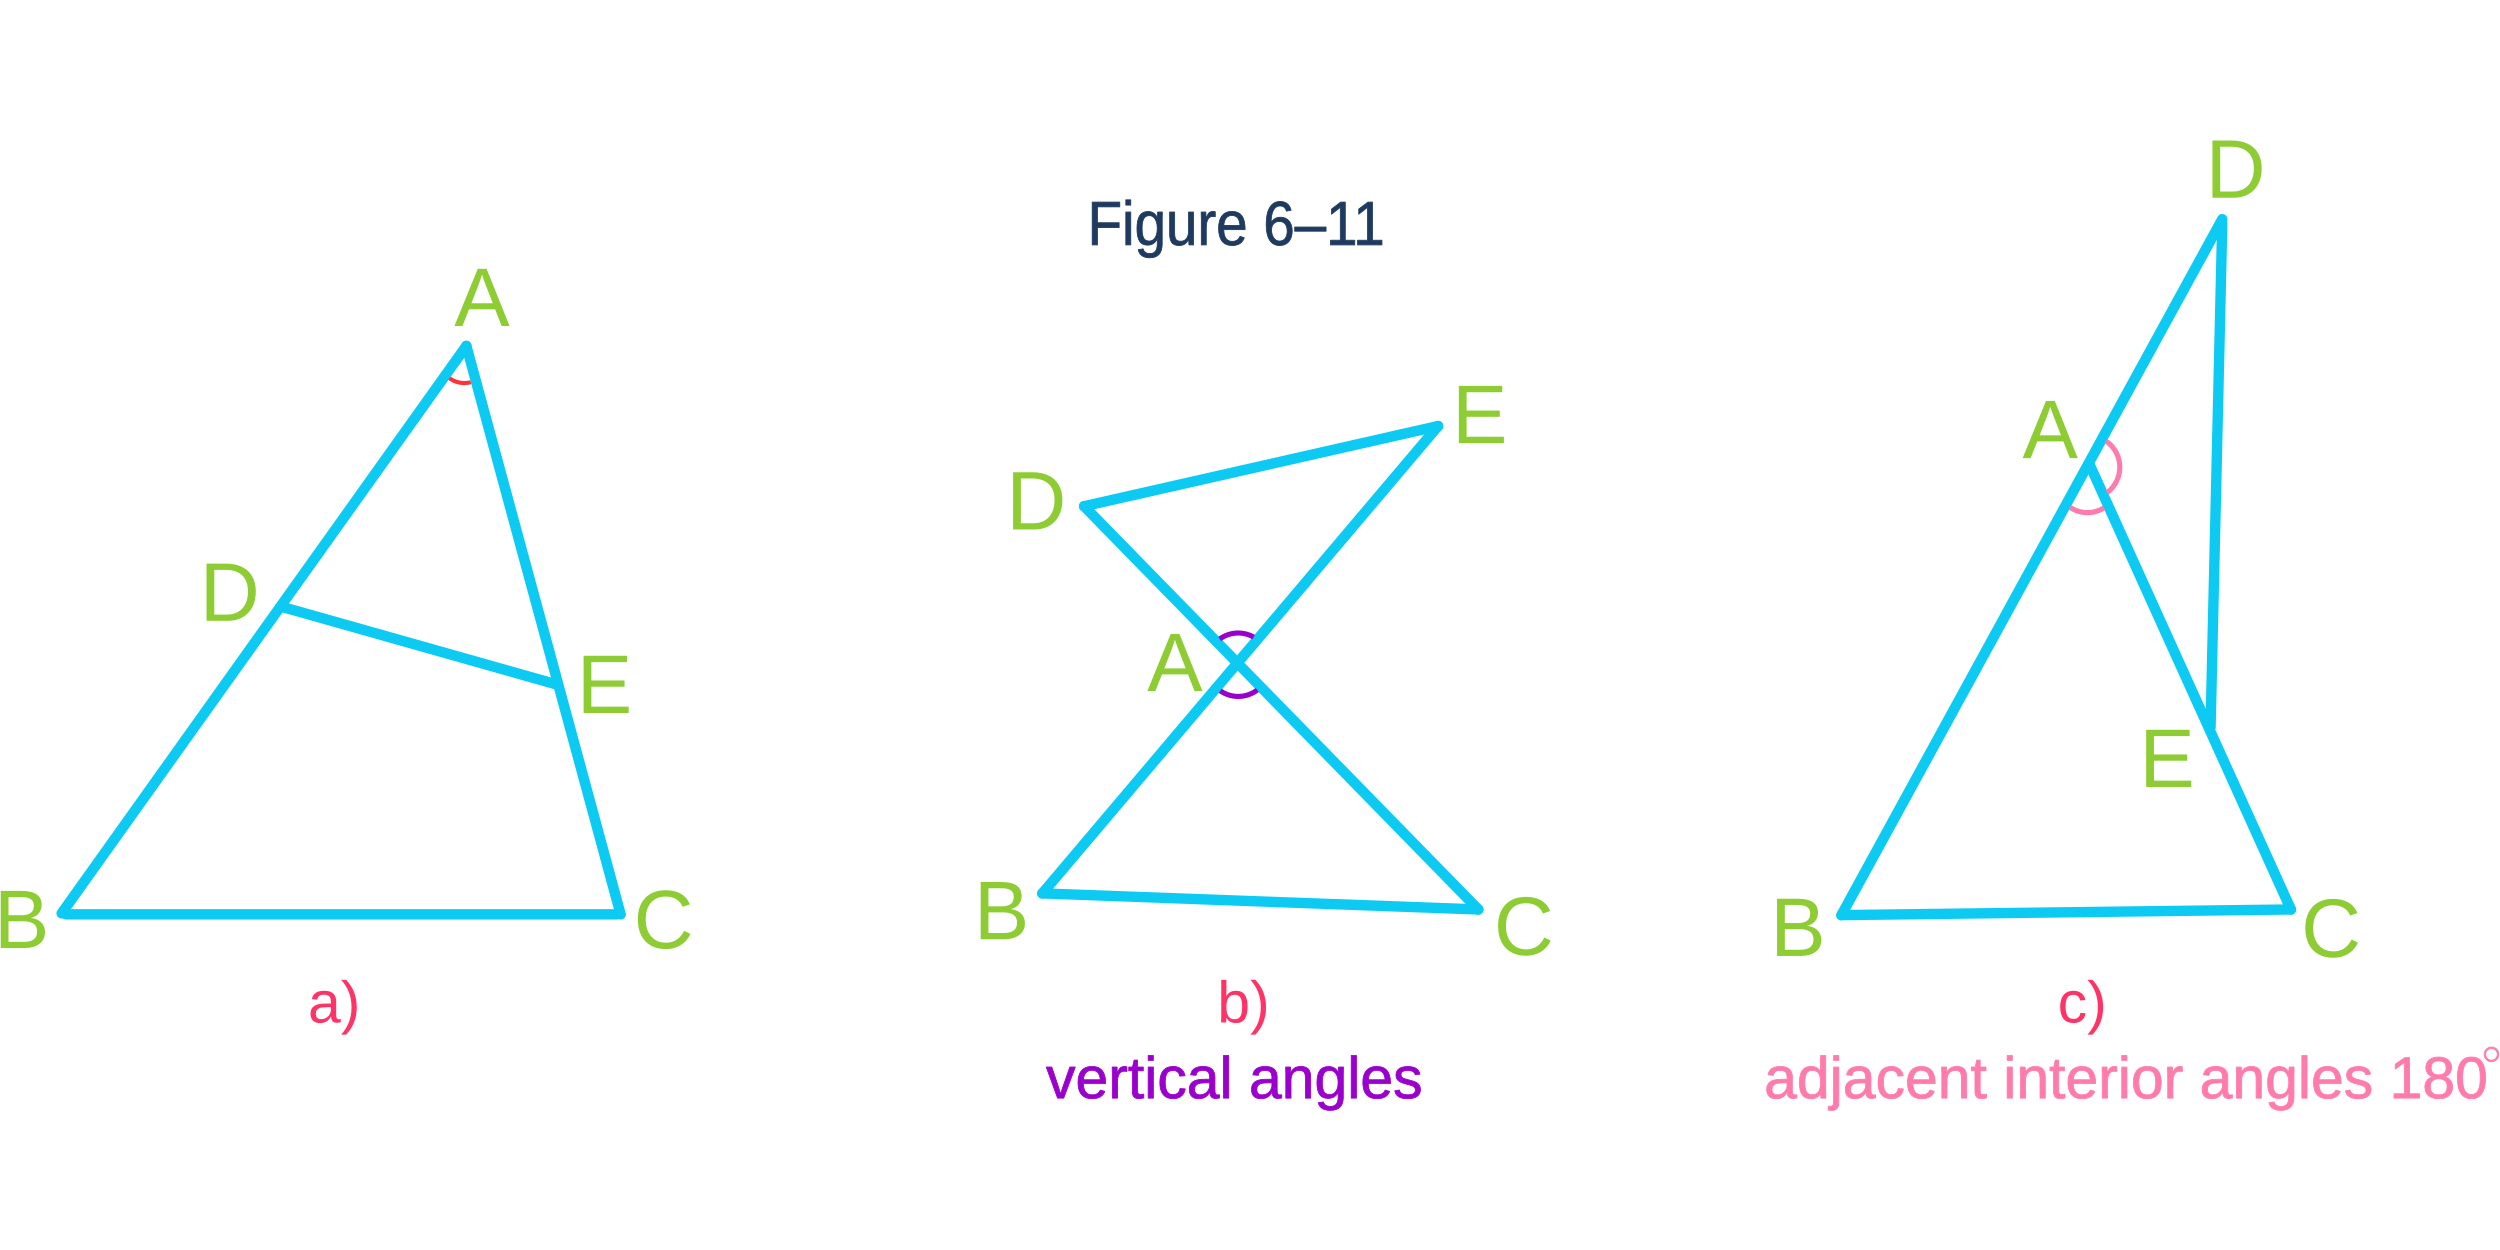
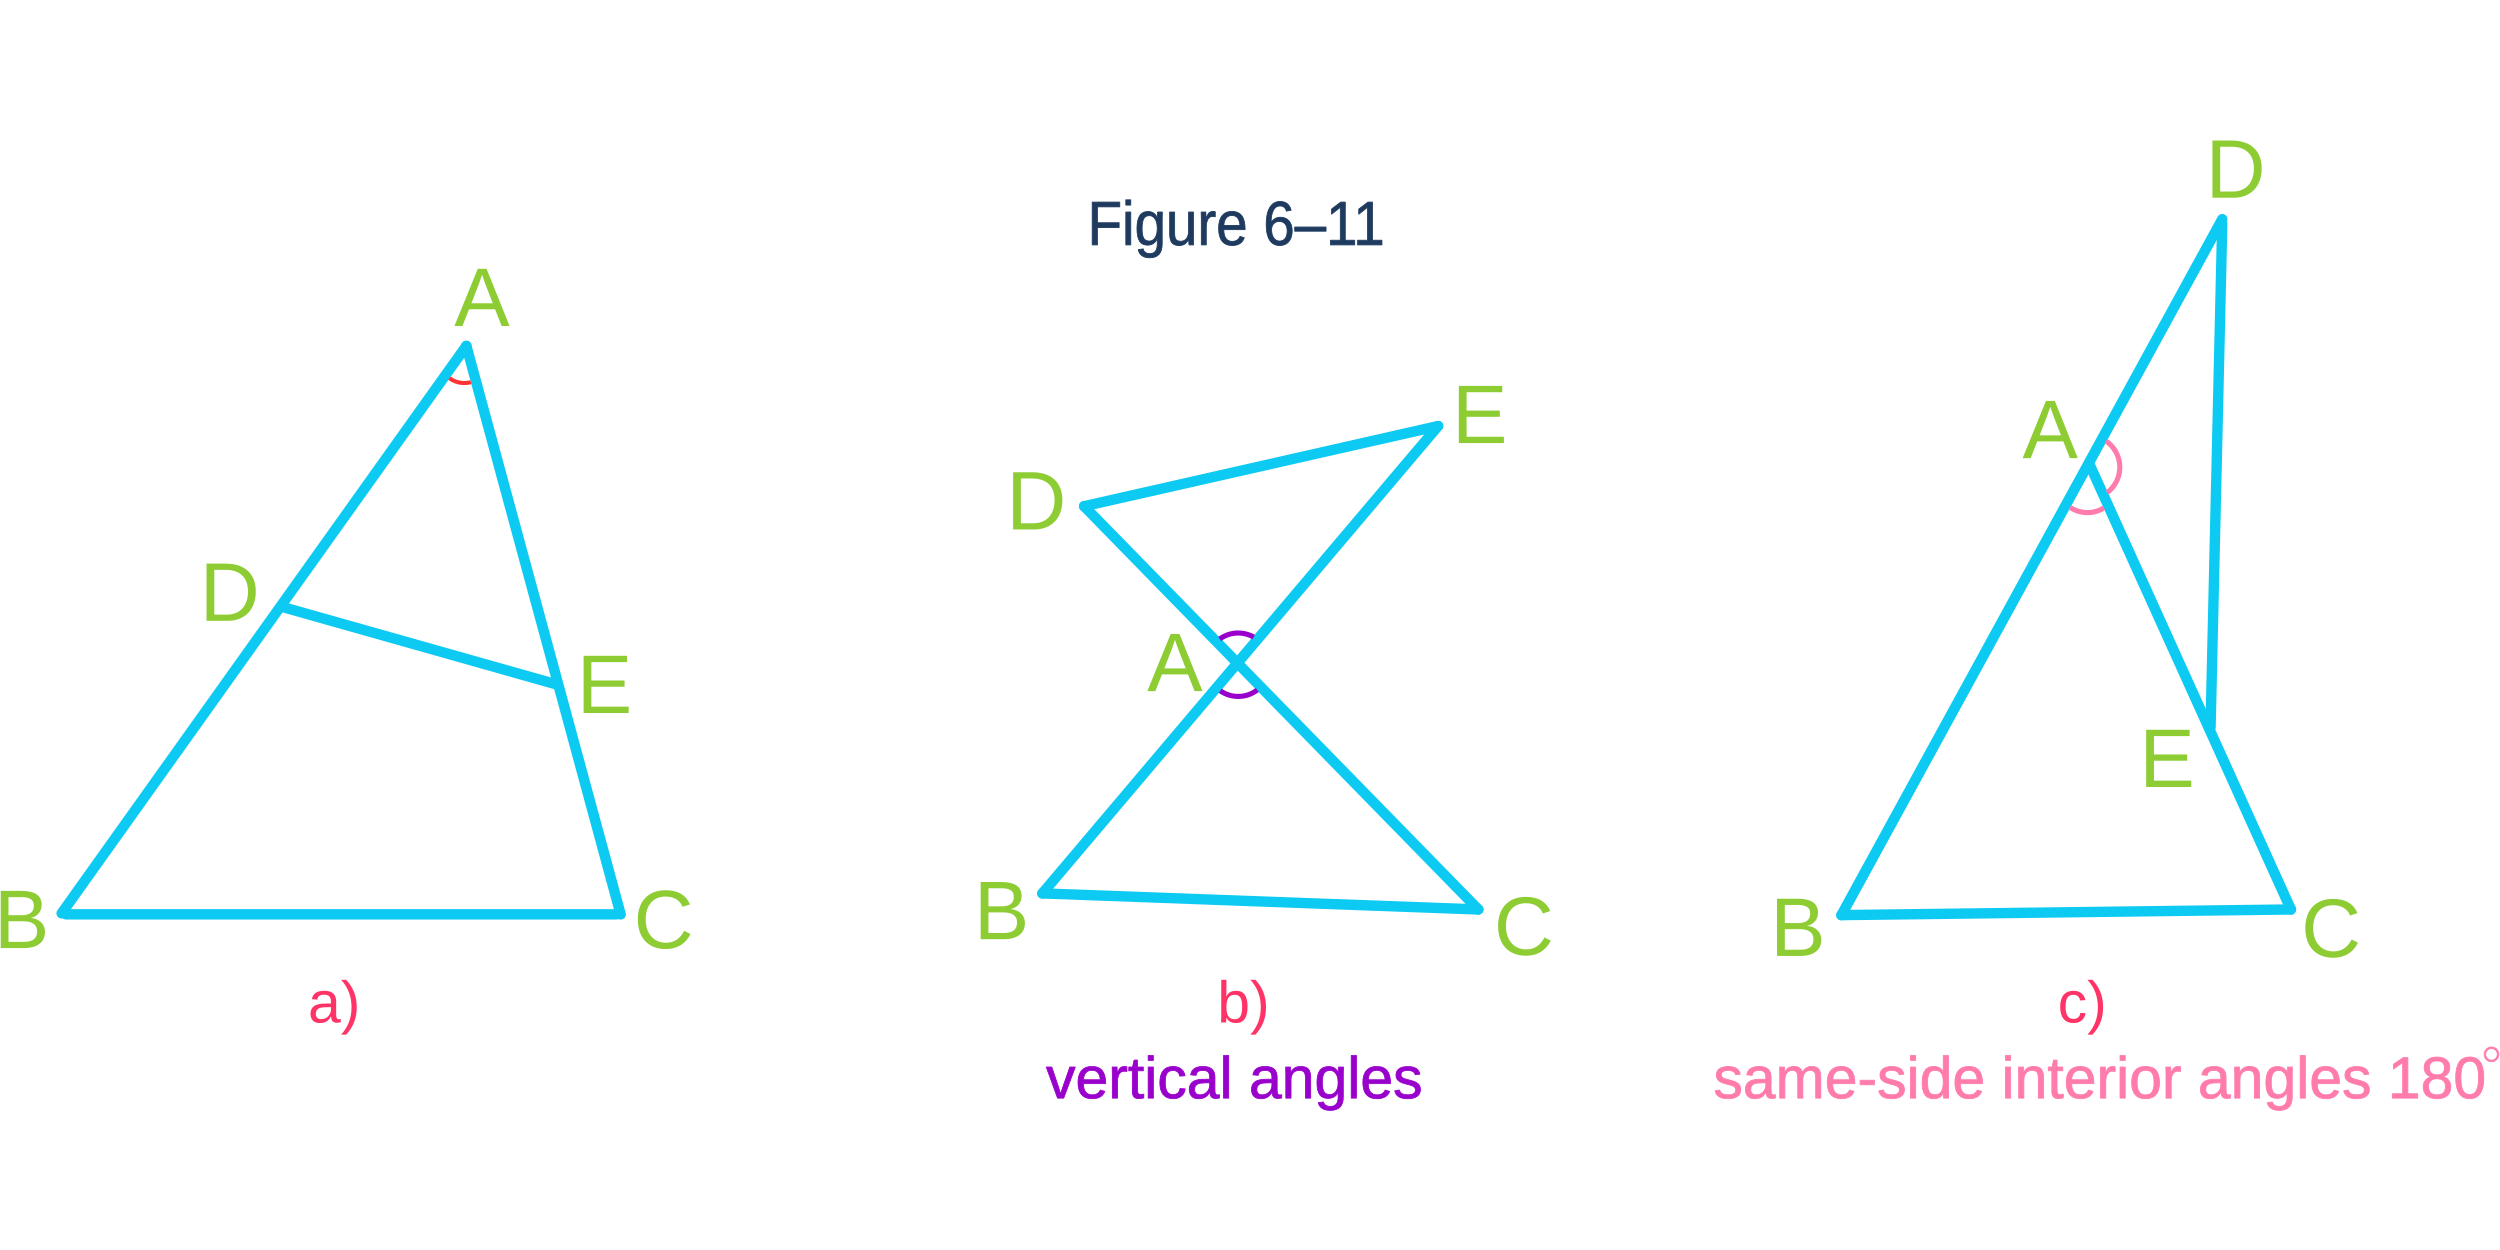
<svg xmlns="http://www.w3.org/2000/svg" width="512" height="256" viewBox="0 0 3007 1171" version="1.1" xml:space="preserve" style="fill-rule:evenodd;clip-rule:evenodd;stroke-linejoin:round;stroke-miterlimit:2;">
  <g>
    <path id="MJX-104-TEX-N-2218" d="M2987.9,1101.85c0,-2.338 0.866,-4.387 2.596,-6.148c1.731,-1.761 3.811,-2.642 6.24,-2.642c2.429,0 4.509,0.85 6.239,2.55c1.731,1.701 2.611,3.811 2.642,6.331c-0,2.368 -0.85,4.433 -2.551,6.194c-1.7,1.761 -3.795,2.642 -6.285,2.642c-2.429,-0 -4.509,-0.866 -6.239,-2.596c-1.731,-1.731 -2.611,-3.841 -2.642,-6.331Zm8.654,-6.923c-1.731,0 -3.295,0.638 -4.691,1.913c-1.397,1.275 -2.095,2.961 -2.095,5.056c-0,2.034 0.683,3.704 2.049,5.009c1.366,1.306 3.021,1.974 4.964,2.004c1.033,0 1.989,-0.197 2.87,-0.592c0.88,-0.395 1.503,-0.789 1.867,-1.184c0.364,-0.395 0.683,-0.774 0.956,-1.139c0.85,-1.123 1.276,-2.489 1.276,-4.098c-0,-1.913 -0.653,-3.553 -1.959,-4.919c-1.305,-1.367 -3.051,-2.05 -5.237,-2.05Z" style="fill:#ff7bac;fill-rule:nonzero;stroke:#ff7bac;stroke-width:1px;" />
  </g>
  <g transform="matrix(100,0,0,100,312.444,580.477)">
    </g>
  <text x="240.227px" y="580.477px" style="font-family:'ArialMT', 'Arial', sans-serif;font-size:100px;fill:#8dcc33;">D</text>
  <g transform="matrix(100,0,0,100,834.315,974.34)">
    </g>
  <text x="762.098px" y="974.34px" style="font-family:'ArialMT', 'Arial', sans-serif;font-size:100px;fill:#8dcc33;">C</text>
  <g transform="matrix(100,0,0,100,1282.59,470.577)">
    </g>
  <text x="1210.38px" y="470.577px" style="font-family:'ArialMT', 'Arial', sans-serif;font-size:100px;fill:#8dcc33;">D</text>
  <g transform="matrix(100,0,0,100,1813.19,366.701)">
    </g>
  <text x="1746.49px" y="366.701px" style="font-family:'ArialMT', 'Arial', sans-serif;font-size:100px;fill:#8dcc33;">E</text>
  <g transform="matrix(100,0,0,100,1446.52,665.059)">
    </g>
  <text x="1379.82px" y="665.059px" style="font-family:'ArialMT', 'Arial', sans-serif;font-size:100px;fill:#8dcc33;">A</text>
  <g transform="matrix(100,0,0,100,1238.05,963.454)">
    </g>
  <text x="1171.35px" y="963.454px" style="font-family:'ArialMT', 'Arial', sans-serif;font-size:100px;fill:#8dcc33;">B</text>
  <g transform="matrix(100,0,0,100,1869.05,982.34)">
    </g>
  <text x="1796.84px" y="982.34px" style="font-family:'ArialMT', 'Arial', sans-serif;font-size:100px;fill:#8dcc33;">C</text>
  <g transform="matrix(100,0,0,100,2725.13,71.582)">
    </g>
  <text x="2652.91px" y="71.582px" style="font-family:'ArialMT', 'Arial', sans-serif;font-size:100px;fill:#8dcc33;">D</text>
  <g transform="matrix(100,0,0,100,2499.34,384.769)">
    </g>
  <text x="2432.64px" y="384.769px" style="font-family:'ArialMT', 'Arial', sans-serif;font-size:100px;fill:#8dcc33;">A</text>
  <g transform="matrix(100,0,0,100,2195.95,983.561)">
    </g>
  <text x="2129.25px" y="983.561px" style="font-family:'ArialMT', 'Arial', sans-serif;font-size:100px;fill:#8dcc33;">B</text>
  <g transform="matrix(100,0,0,100,2839.99,984.782)">
    </g>
  <text x="2767.77px" y="984.782px" style="font-family:'ArialMT', 'Arial', sans-serif;font-size:100px;fill:#8dcc33;">C</text>
  <g transform="matrix(100,0,0,100,2639.92,780.333)">
    </g>
  <text x="2573.22px" y="780.333px" style="font-family:'ArialMT', 'Arial', sans-serif;font-size:100px;fill:#8dcc33;">E</text>
  <g transform="matrix(100,0,0,100,613.089,225.89)">
    </g>
  <text x="546.39px" y="225.89px" style="font-family:'ArialMT', 'Arial', sans-serif;font-size:100px;fill:#8dcc33;">A</text>
  <g transform="matrix(100,0,0,100,59.375,974.119)">
    </g>
  <text x="-7.324px" y="974.119px" style="font-family:'ArialMT', 'Arial', sans-serif;font-size:100px;fill:#8dcc33;">B</text>
  <g transform="matrix(100,0,0,100,760.45,691.34)">
    </g>
  <text x="693.75px" y="691.34px" style="font-family:'ArialMT', 'Arial', sans-serif;font-size:100px;fill:#8dcc33;">E</text>
  <g transform="matrix(70.8464,0,0,70.8464,433.463,1063.58)">
    </g>
  <text x="370.469px" y="1063.58px" style="font-family:'ArialMT', 'Arial', sans-serif;font-size:70.846px;fill:#f36;">a)</text>
  <g transform="matrix(70.8464,0,0,70.8464,1527.13,1063.58)">
    </g>
  <text x="1464.14px" y="1063.58px" style="font-family:'ArialMT', 'Arial', sans-serif;font-size:70.846px;fill:#f36;">b)</text>
  <g transform="matrix(70.8464,0,0,70.8464,2533.98,1063.58)">
    </g>
  <text x="2474.97px" y="1063.58px" style="font-family:'ArialMT', 'Arial', sans-serif;font-size:70.846px;fill:#f36;">c)</text>
  <path d="M560.928,249.794l-486.83,682.495" style="fill:none;stroke:#0dcaf2;stroke-width:12.5px;stroke-linecap:round;stroke-miterlimit:1.5;" />
  <path d="M339.572,563.801l329.052,92.975" style="fill:none;stroke:#0dcaf2;stroke-width:12.5px;stroke-linecap:round;stroke-miterlimit:1.5;" />
  <path d="M560.928,249.794l185.614,683.792" style="fill:none;stroke:#0dcaf2;stroke-width:12.5px;stroke-linecap:round;stroke-miterlimit:1.5;" />
  <path d="M2514.02,393.966l241.517,533.697" style="fill:none;stroke:#0dcaf2;stroke-width:12.5px;stroke-linecap:round;stroke-miterlimit:1.5;" />
  <path d="M2672.92,102.345l-14.071,606.242" style="fill:none;stroke:#0dcaf2;stroke-width:12.5px;stroke-linecap:round;stroke-miterlimit:1.5;" />
  <path d="M1303.97,442.626l425.803,-96.463" style="fill:none;stroke:#0dcaf2;stroke-width:12.5px;stroke-linecap:round;stroke-miterlimit:1.5;" />
  <path d="M1253.72,908.323l476.054,-562.16" style="fill:none;stroke:#0dcaf2;stroke-width:12.5px;stroke-linecap:round;stroke-miterlimit:1.5;" />
  <path d="M1778.09,927.663l-474.121,-485.037" style="fill:none;stroke:#0dcaf2;stroke-width:12.5px;stroke-linecap:round;stroke-miterlimit:1.5;" />
  <path d="M2214.84,934.454l458.085,-837.109" style="fill:none;stroke:#0dcaf2;stroke-width:12.5px;stroke-linecap:round;stroke-miterlimit:1.5;" />
  <path d="M2214.84,934.454l540.698,-6.791" style="fill:none;stroke:#0dcaf2;stroke-width:12.5px;stroke-linecap:round;stroke-miterlimit:1.5;" />
  <path d="M1253.72,908.323l524.372,19.34" style="fill:none;stroke:#0dcaf2;stroke-width:12.5px;stroke-linecap:round;stroke-miterlimit:1.5;" />
  <path d="M79.494,933.522l662.032,0" style="fill:none;stroke:#0dcaf2;stroke-width:12.5px;stroke-linecap:round;stroke-miterlimit:1.5;" />
  <path d="M539.091,290.594l2.893,-3.941c4.767,3.499 10.526,5.386 16.439,5.386c2.451,0 4.892,-0.324 7.258,-0.965l1.278,4.719c-2.783,0.753 -5.653,1.135 -8.536,1.135c-6.954,-0 -13.726,-2.219 -19.332,-6.334Z" style="fill:#f33;" />
  <path d="M1465.94,667.168l3.5,-5.072c5.843,4.064 12.781,6.242 19.889,6.242c7.6,-0 14.993,-2.49 21.057,-7.091l3.705,4.923c-7.13,5.411 -15.824,8.339 -24.762,8.339c-8.358,-0 -16.518,-2.561 -23.389,-7.341Z" style="fill:#90c;" />
  <path d="M1509.46,597.329l-3.013,5.378c-5.229,-2.953 -11.126,-4.505 -17.125,-4.505c-7.341,0 -14.495,2.323 -20.446,6.638l-3.598,-5.003c6.998,-5.074 15.411,-7.806 24.044,-7.806c7.054,0 13.99,1.825 20.138,5.298Z" style="fill:#90c;" />
  <path d="M2536.45,428.655l-3.704,-4.925c8.742,-6.627 13.881,-16.988 13.881,-27.987c-0,-11.614 -5.728,-22.476 -15.295,-29.004l3.454,-5.104c11.251,7.677 17.987,20.45 17.987,34.108c-0,12.934 -6.043,25.118 -16.323,32.912Z" style="fill:#ff7bac;" />
  <path d="M2488.13,446.568l3.387,-5.15c5.71,3.786 12.401,5.804 19.244,5.804c6.426,0 12.728,-1.78 18.211,-5.145l3.205,5.266c-6.449,3.957 -13.859,6.05 -21.416,6.05c-8.047,0 -15.916,-2.373 -22.631,-6.825Z" style="fill:#ff7bac;" />
  <g transform="matrix(70.8464,0,0,70.8464,1718.97,1154.61)">
    </g>
  <text x="1258.19px" y="1154.61px" style="font-family:'ArialMT', 'Arial', sans-serif;font-size:70.846px;fill:#90c;stroke:#90c;stroke-width:1px;">vertical angles</text>
  <g transform="matrix(0.908471,0,0,1,-597.075,0)">
    <g transform="matrix(74.7566,0,0,74.7566,2490.56,128.298)">
        </g>
    <text x="2097.14px" y="128.298px" style="font-family:'ArialMT', 'Arial', sans-serif;font-size:74.757px;fill:#1e3a5f;stroke:#1e3a5f;stroke-width:1.05px;">Figure 6–1<tspan x="2448.99px " y="128.298px ">1</tspan>
    </text>
  </g>
  <g transform="matrix(70.8464,0,0,70.8464,3012.06,1154.61)">
    </g>
-   <text x="2121.95px" y="1154.61px" style="font-family:'ArialMT', 'Arial', sans-serif;font-size:70.846px;fill:#ff7bac;stroke:#ff7bac;stroke-width:1px;">adjacent interior angles 180</text>
+   <text x="2060.95px" y="1154.61px" style="font-family:'ArialMT', 'Arial', sans-serif;font-size:70.846px;fill:#ff7bac;stroke:#ff7bac;stroke-width:1px;">same-side interior angles 180</text>
</svg>
